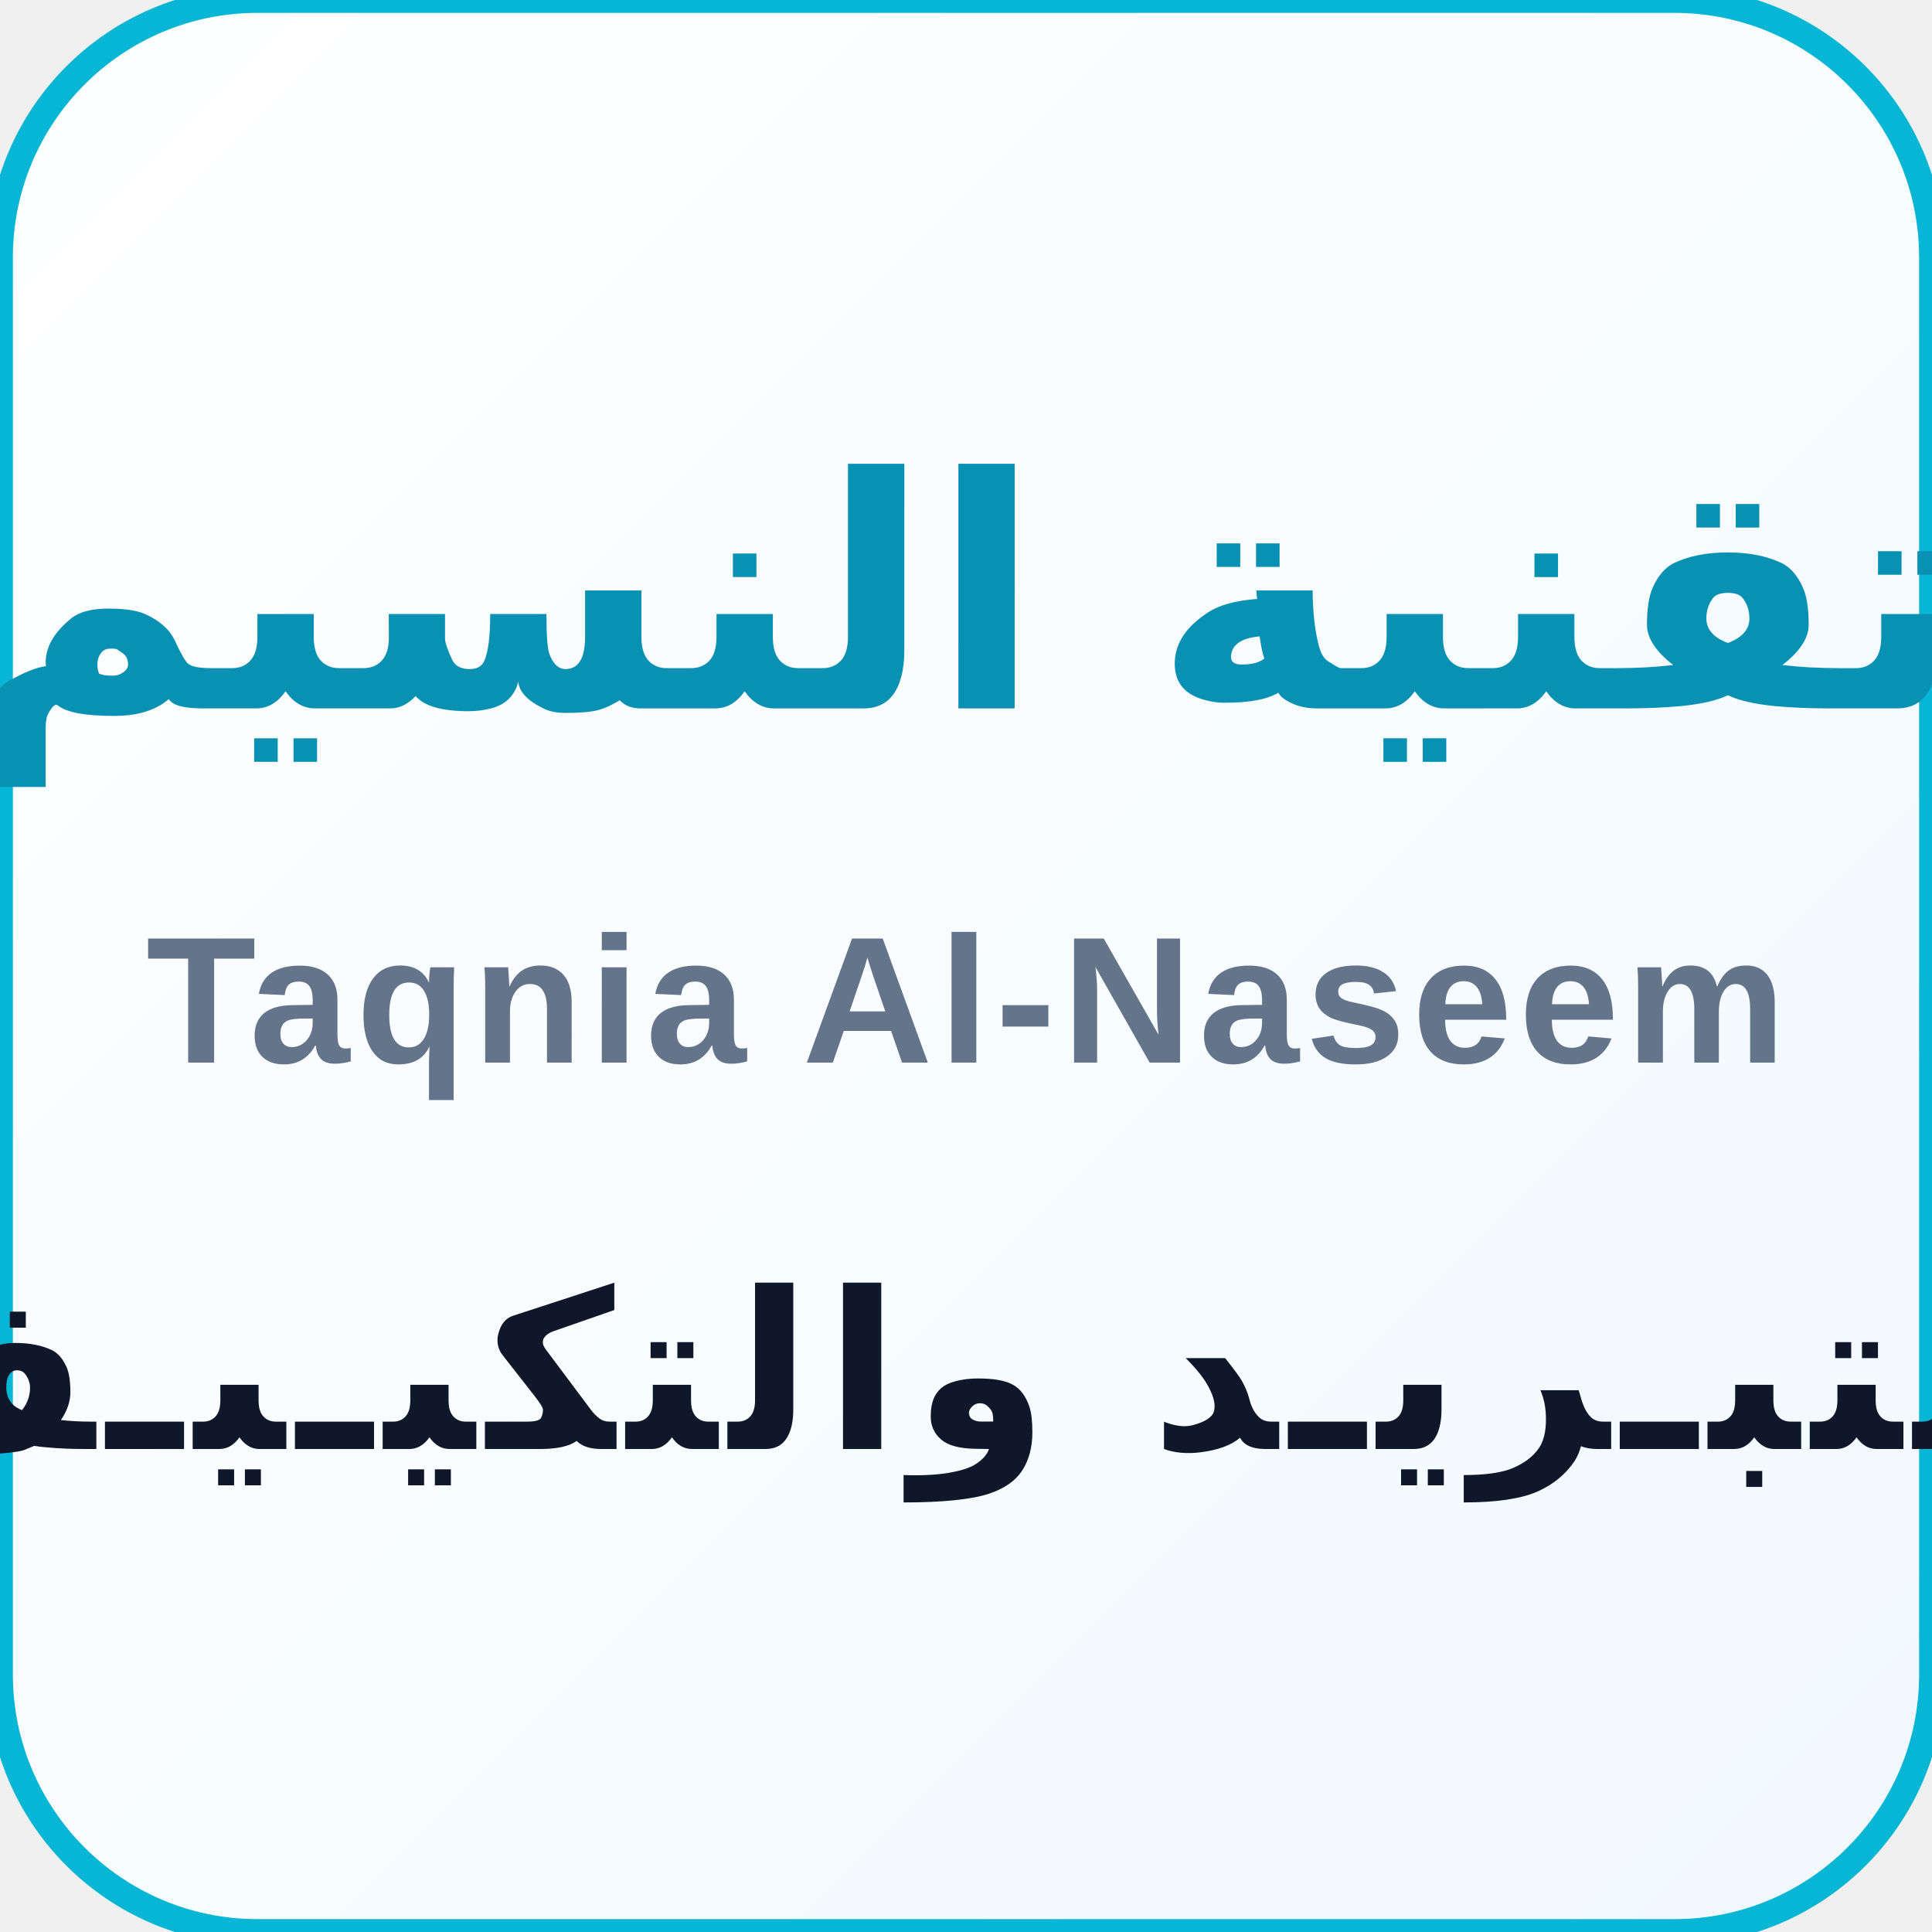
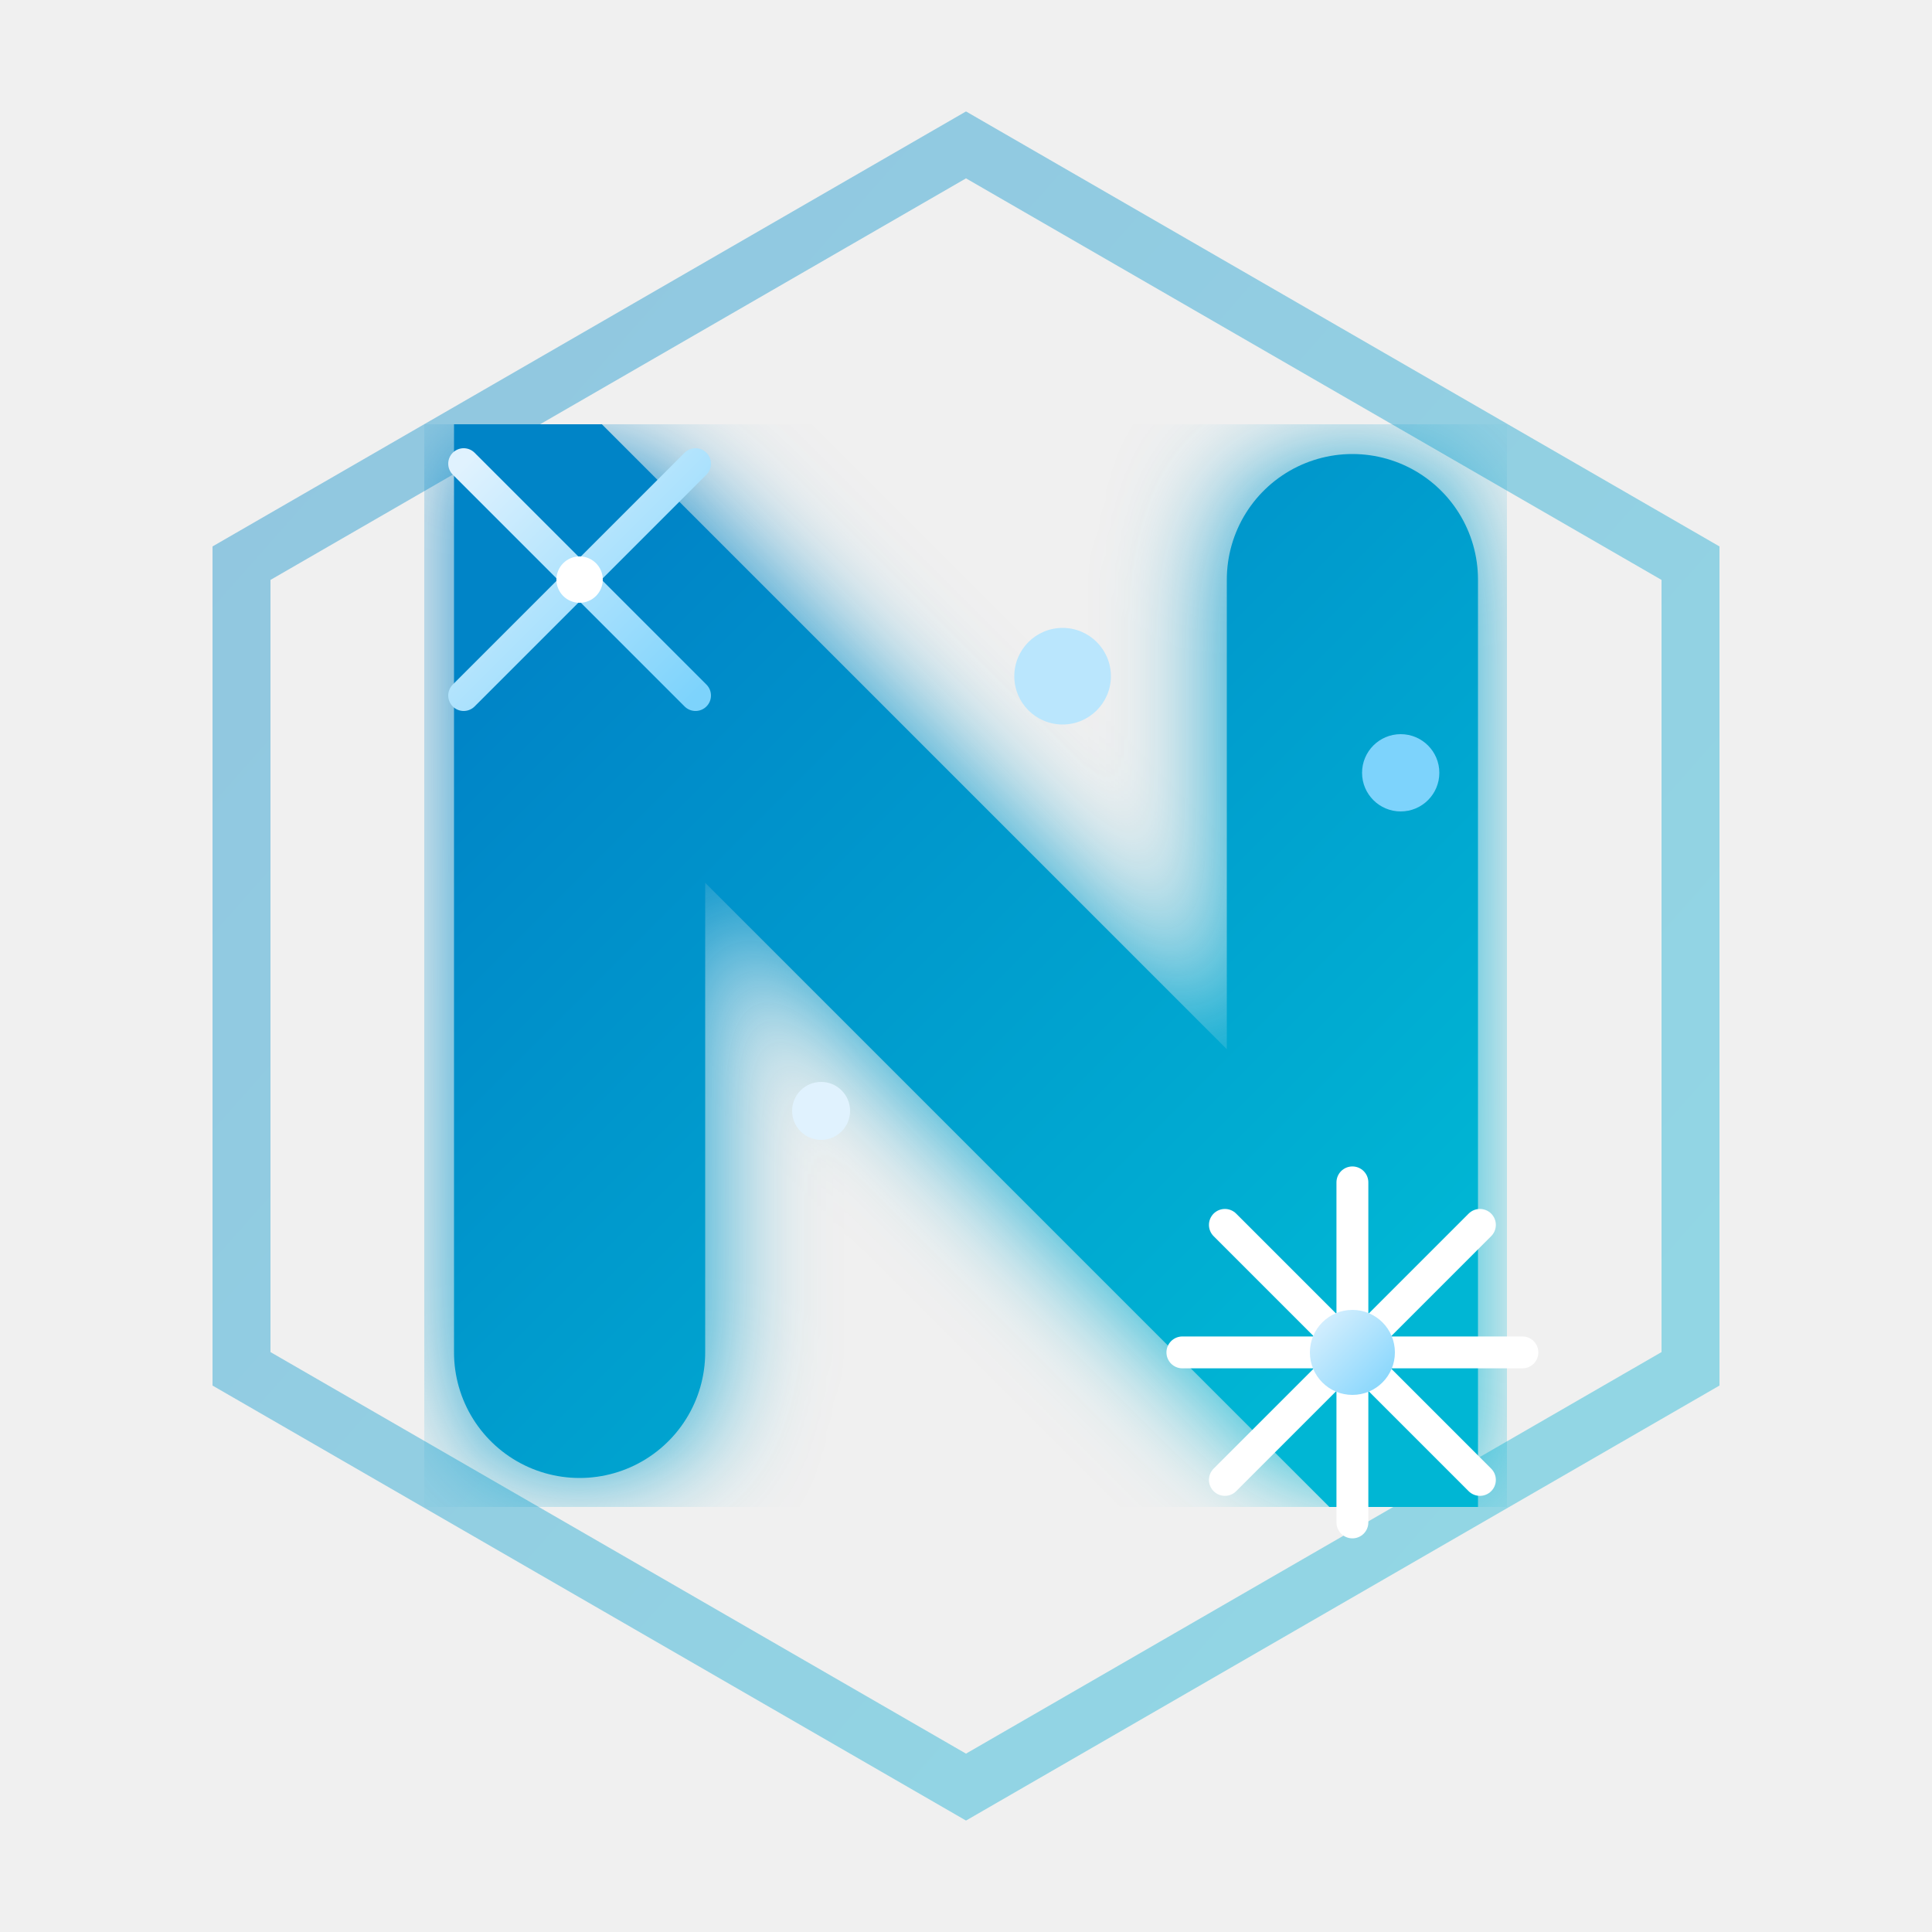
- <svg xmlns="http://www.w3.org/2000/svg" viewBox="0 0 300 300">
+ <svg xmlns="http://www.w3.org/2000/svg" viewBox="0 0 200 200" fill="none">
  <defs>
-     <linearGradient id="bgGrad" x1="0%" y1="0%" x2="100%" y2="100%">
-       <stop offset="0%" stop-color="#ffffff" />
-       <stop offset="100%" stop-color="#f0f9ff" />
+     <linearGradient id="nGradient" x1="0%" y1="0%" x2="100%" y2="100%">
+       <stop offset="0%" stop-color="#0284c7" />
+       <stop offset="100%" stop-color="#06b6d4" />
    </linearGradient>
+     <linearGradient id="iceGradient" x1="0%" y1="0%" x2="100%" y2="100%">
+       <stop offset="0%" stop-color="#e0f2fe" />
+       <stop offset="100%" stop-color="#7dd3fc" />
+     </linearGradient>
+     <filter id="glow" x="-20%" y="-20%" width="140%" height="140%">
+       <feGaussianBlur stdDeviation="6" result="blur" />
+       <feComposite in="SourceGraphic" in2="blur" operator="over" />
+     </filter>
  </defs>
-   <rect width="300" height="300" rx="40" fill="url(#bgGrad)" stroke="#06b6d4" stroke-width="4" />
-   <g text-anchor="middle" font-family="Arial, sans-serif, 'Cairo'">
-     <text x="150" y="110" font-size="50" font-weight="900" fill="#0891b2">تقنية النسيم</text>
-     <text x="150" y="165" font-size="28" font-weight="bold" fill="#64748b" letter-spacing="1">Taqnia Al-Naseem</text>
-     <text x="150" y="225" font-size="34" font-weight="900" fill="#0f172a" letter-spacing="2">للتبـريـد والتكيـيـف</text>
+   <path d="M100 15 L175 58.3 V141.7 L100 185 L25 141.7 V58.3 Z" fill="none" stroke="url(#nGradient)" stroke-width="6" opacity="0.4" />
+   <path d="M60 140 V60 L140 140 V60" fill="none" stroke="url(#nGradient)" stroke-width="26" stroke-linecap="round" stroke-linejoin="miter" filter="url(#glow)" />
+   <g transform="translate(60, 60) scale(0.8)" stroke="url(#iceGradient)" stroke-width="4" stroke-linecap="round">
+     <line x1="-15" y1="-15" x2="15" y2="15" />
+     <line x1="-15" y1="15" x2="15" y2="-15" />
+     <line x1="0" y1="-20" x2="0" y2="20" />
+     <line x1="-20" y1="0" x2="20" y2="0" />
+     <circle cx="0" cy="0" r="3" fill="#ffffff" stroke="none" />
  </g>
+   <g transform="translate(140, 140) scale(1.1)" stroke="#ffffff" stroke-width="3" stroke-linecap="round">
+     <line x1="-12" y1="-12" x2="12" y2="12" />
+     <line x1="-12" y1="12" x2="12" y2="-12" />
+     <line x1="0" y1="-16" x2="0" y2="16" />
+     <line x1="-16" y1="0" x2="16" y2="0" />
+     <circle cx="0" cy="0" r="4" fill="url(#iceGradient)" stroke="none" />
+   </g>
+   <circle cx="110" cy="70" r="5" fill="#bae6fd" />
+   <circle cx="85" cy="115" r="3" fill="#e0f2fe" />
+   <circle cx="145" cy="80" r="4" fill="#7dd3fc" />
</svg>
